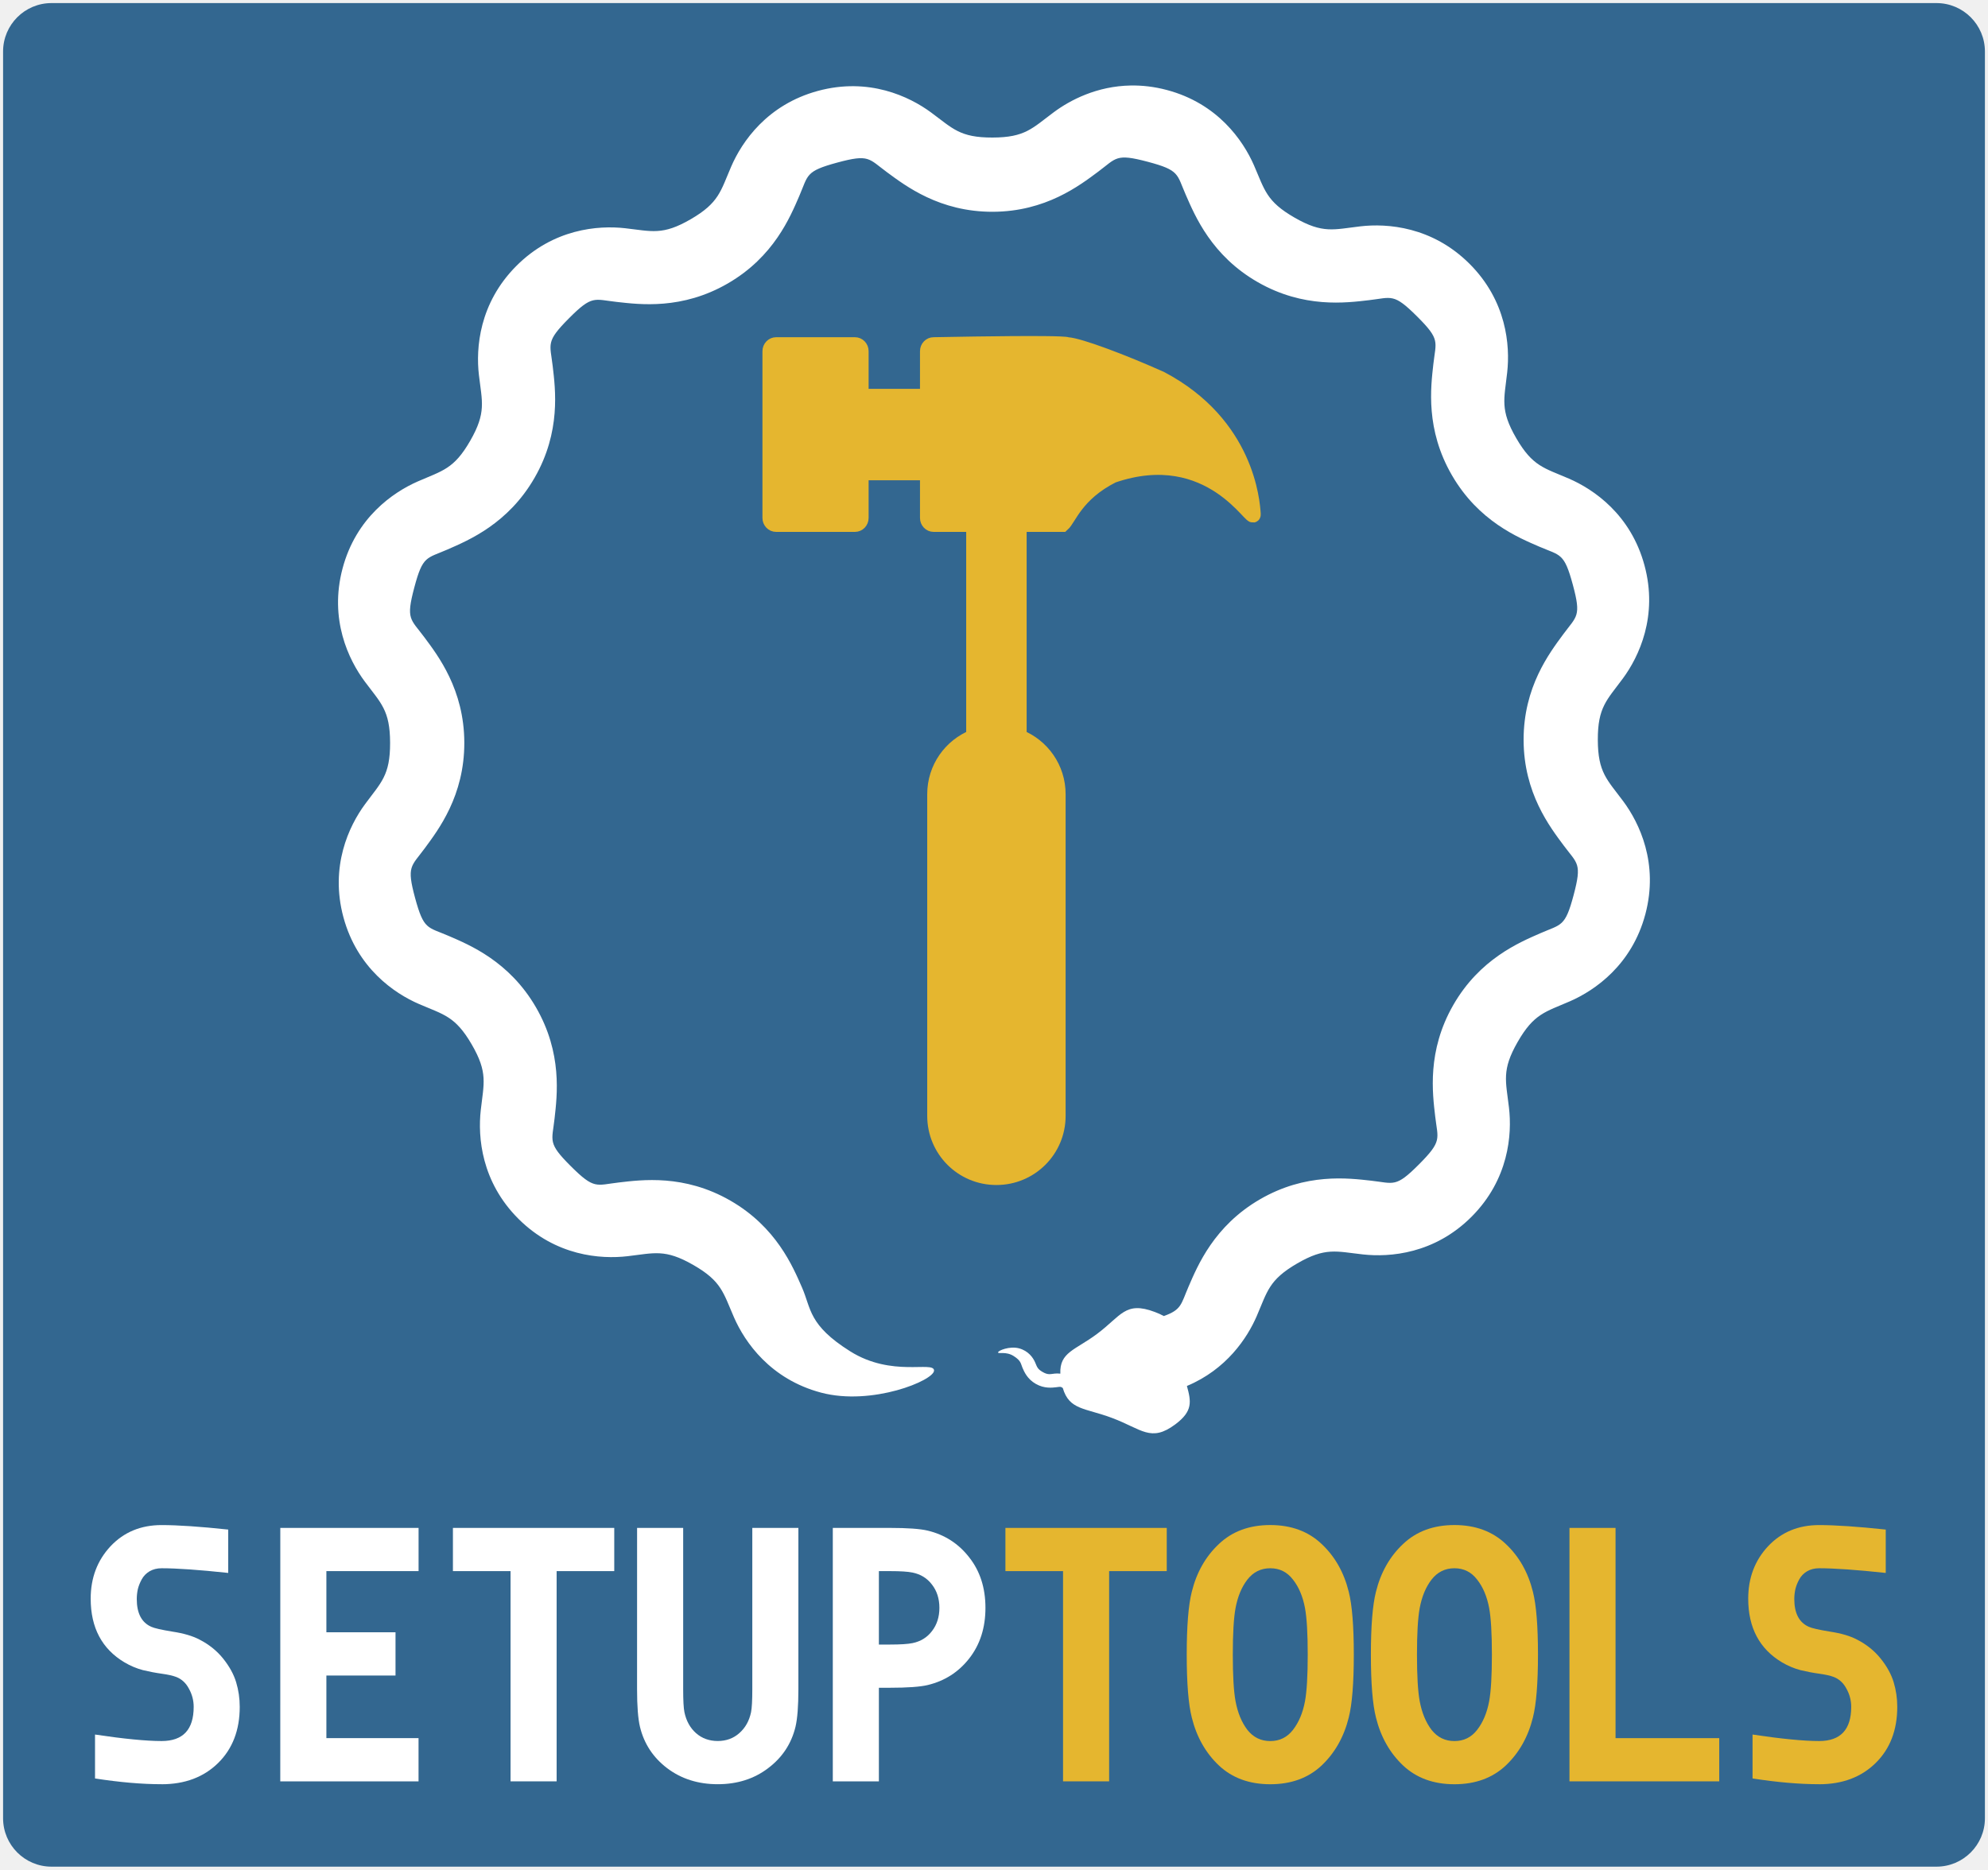
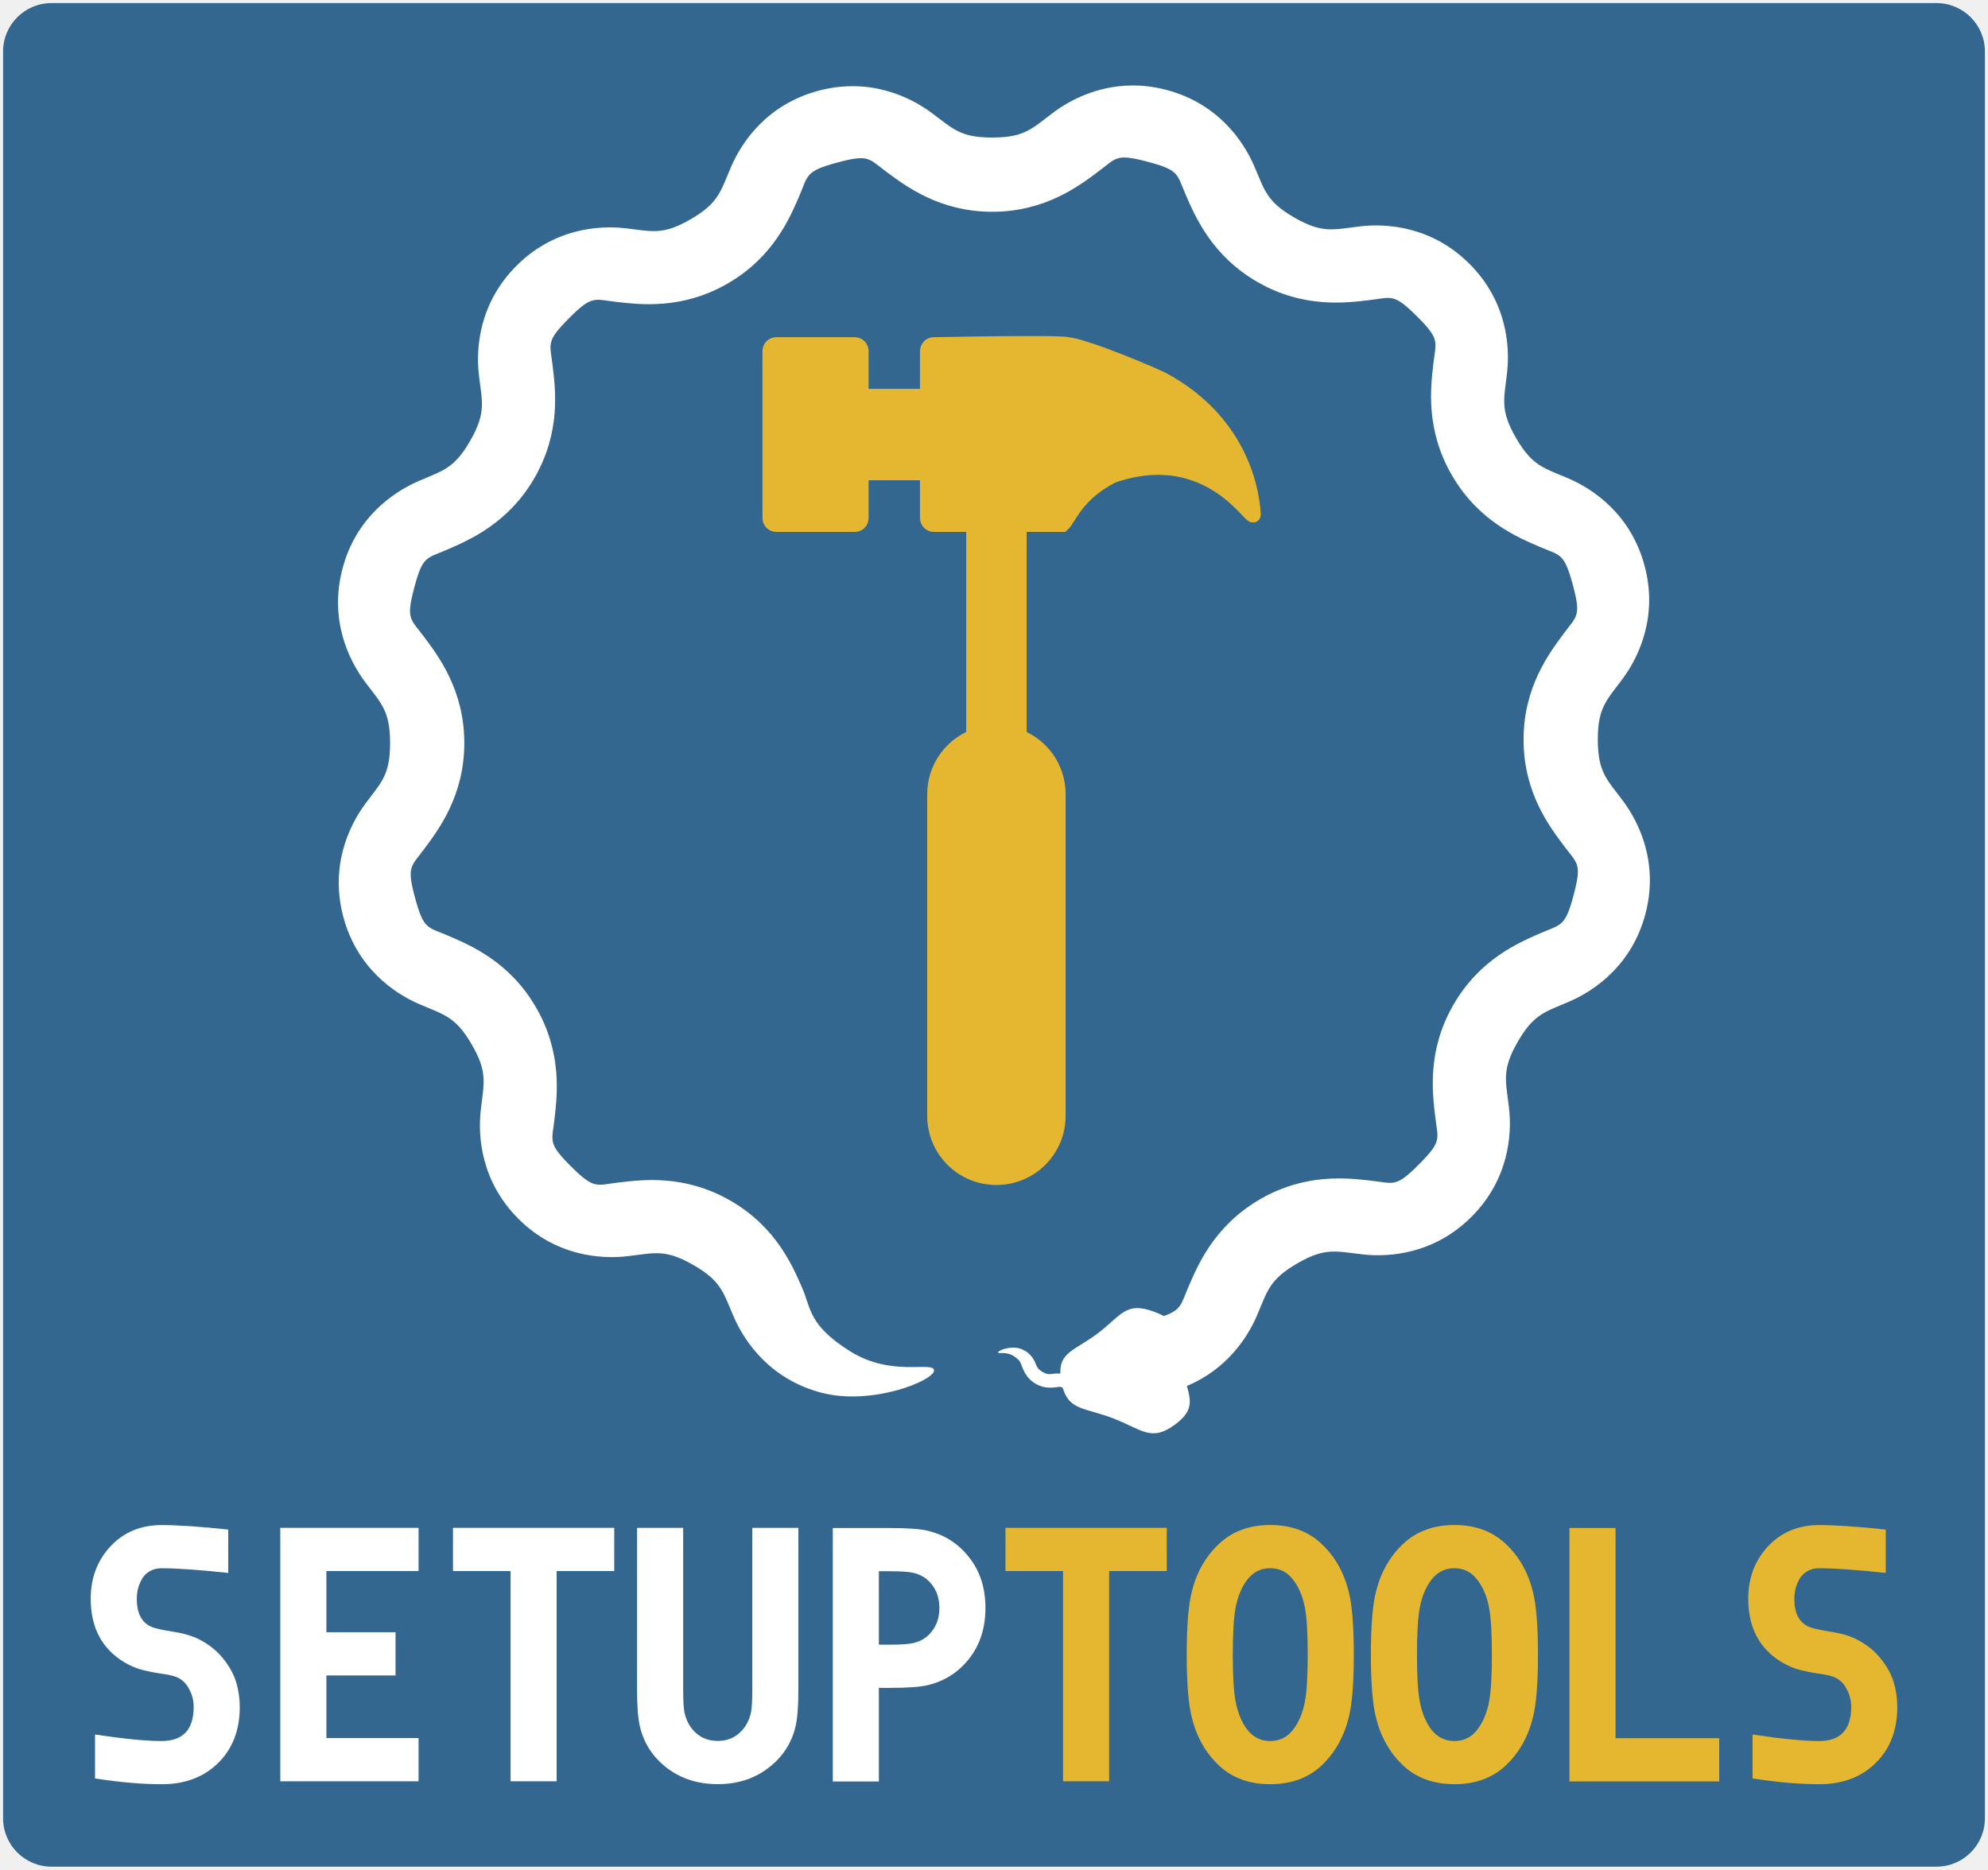
- <svg xmlns="http://www.w3.org/2000/svg" width="64.584mm" height="60.752mm" viewBox="0 0 64.584 60.752" version="1.1" id="svg1021">
-   <defs id="defs1015" />
-   <rect ry="1.574" y="0.1" x="0.1" height="60.552" width="64.384" id="rect830" style="fill:#336790;fill-opacity:1;fill-rule:nonzero;stroke:none;stroke-width:0.753;stroke-linecap:round;stroke-linejoin:round;stroke-miterlimit:4;stroke-dasharray:none;stroke-dashoffset:0;stroke-opacity:1;paint-order:markers fill stroke" />
-   <g id="layer1" transform="translate(-22.92986,-76.82681)">
+ <svg xmlns="http://www.w3.org/2000/svg" id="svg1021" width="64.584mm" height="60.752mm" version="1.1" viewBox="0 0 64.584 60.752">
+   <rect id="rect830" x=".1" y=".1" width="64.384" height="60.552" ry="1.574" fill="#336790" style="paint-order:markers fill stroke" />
+   <g id="layer1" transform="translate(-22.93 -76.827)">
    <g id="g1769">
      <g id="g1751">
-         <path id="rect934" d="m 56.864,87.986 c -1.245,-0.012 -3.602,0.036 -3.602,0.036 -0.114,0 -0.206,0.096 -0.206,0.215 v 1.462 H 50.91 v -1.462 c 0,-0.119 -0.092,-0.215 -0.206,-0.215 h -2.559 c -0.114,0 -0.207,0.096 -0.207,0.215 v 5.419 c 0,0.119 0.092,0.215 0.207,0.215 h 2.559 c 0.114,0 0.206,-0.096 0.206,-0.215 v -1.462 h 2.146 v 1.462 c 0,0.119 0.092,0.215 0.206,0.215 h 1.295 v 6.895 c -0.743,0.295 -1.266,1.017 -1.266,1.867 v 10.45 c 0,1.113 0.896,2.009 2.009,2.009 1.113,0 2.01,-0.896 2.01,-2.009 v -10.45 c 0,-0.85 -0.523,-1.572 -1.266,-1.867 v -6.895 h 1.402 c 0.223,-0.197 0.439,-0.985 1.632,-1.589 3.204,-1.101 4.596,1.626 4.571,1.25 -0.026,-0.402 -0.204,-2.922 -3.001,-4.401 -1.219,-0.548 -2.652,-1.087 -3.039,-1.109 -0.04,-0.021 -0.332,-0.032 -0.747,-0.036 z" style="fill:#e5b62f;fill-opacity:1;fill-rule:nonzero;stroke:#e5b62f;stroke-width:0.477;stroke-linecap:butt;stroke-linejoin:miter;stroke-miterlimit:4;stroke-dasharray:none;stroke-dashoffset:0;stroke-opacity:1;paint-order:markers fill stroke" />
-         <path id="path944" d="m 59.665,79.605 c -1.099,0.018 -1.97,0.474 -2.498,0.866 -0.704,0.523 -0.93,0.823 -1.994,0.825 -1.065,0.003 -1.291,-0.296 -1.997,-0.816 -0.706,-0.52 -2.023,-1.147 -3.673,-0.7 -1.65,0.447 -2.47,1.652 -2.818,2.457 -0.348,0.805 -0.393,1.177 -1.314,1.712 -0.921,0.535 -1.267,0.39 -2.138,0.293 -0.872,-0.097 -2.326,0.017 -3.532,1.229 -1.206,1.212 -1.314,2.667 -1.213,3.538 0.101,0.871 0.248,1.216 -0.282,2.139 -0.53,0.923 -0.9,0.97 -1.704,1.322 -0.803,0.352 -2.006,1.177 -2.444,2.829 -0.438,1.652 0.197,2.965 0.72,3.669 0.523,0.704 0.823,0.93 0.825,1.994 0.003,1.065 -0.296,1.29 -0.816,1.997 -0.52,0.706 -1.146,2.023 -0.7,3.673 0.447,1.65 1.651,2.471 2.456,2.818 0.805,0.348 1.177,0.393 1.712,1.314 0.535,0.921 0.39,1.266 0.293,2.138 -0.097,0.872 0.017,2.326 1.229,3.532 1.212,1.206 2.667,1.311 3.538,1.21 0.871,-0.101 1.216,-0.245 2.139,0.285 0.923,0.53 0.97,0.9 1.322,1.704 0.352,0.803 1.177,2.005 2.829,2.444 1.652,0.438 3.678,-0.399 3.669,-0.72 -0.009,-0.321 -1.366,0.232 -2.726,-0.624 -1.36,-0.856 -1.262,-1.384 -1.562,-2.069 -0.3,-0.685 -0.836,-1.97 -2.333,-2.829 -1.496,-0.859 -2.876,-0.673 -3.618,-0.587 -0.742,0.086 -0.792,0.237 -1.558,-0.526 -0.766,-0.762 -0.613,-0.811 -0.531,-1.554 0.083,-0.743 0.26,-2.122 -0.606,-3.614 -0.866,-1.492 -2.153,-2.023 -2.839,-2.319 -0.686,-0.296 -0.803,-0.188 -1.086,-1.231 -0.282,-1.043 -0.129,-1.013 0.314,-1.615 0.443,-0.602 1.289,-1.706 1.285,-3.432 -0.004,-1.725 -0.856,-2.829 -1.302,-3.429 -0.446,-0.6 -0.601,-0.567 -0.323,-1.611 0.277,-1.045 0.397,-0.937 1.081,-1.237 0.685,-0.3 1.97,-0.836 2.829,-2.333 0.859,-1.496 0.673,-2.876 0.587,-3.618 -0.086,-0.742 -0.236,-0.792 0.526,-1.558 0.762,-0.766 0.811,-0.616 1.553,-0.534 0.743,0.083 2.122,0.263 3.614,-0.603 1.492,-0.866 2.02,-2.153 2.317,-2.839 0.296,-0.686 0.191,-0.803 1.235,-1.086 1.043,-0.282 1.013,-0.129 1.615,0.314 0.602,0.443 1.706,1.289 3.432,1.285 1.725,-0.004 2.826,-0.855 3.426,-1.301 0.6,-0.446 0.567,-0.601 1.612,-0.324 1.045,0.277 0.939,0.397 1.239,1.081 0.3,0.685 0.837,1.97 2.333,2.829 1.496,0.859 2.876,0.673 3.618,0.587 0.742,-0.086 0.792,-0.237 1.558,0.526 0.766,0.762 0.614,0.811 0.531,1.553 -0.083,0.743 -0.261,2.122 0.606,3.614 0.866,1.492 2.153,2.02 2.839,2.317 0.686,0.296 0.804,0.191 1.086,1.235 0.282,1.043 0.129,1.013 -0.314,1.615 -0.443,0.602 -1.289,1.706 -1.285,3.432 0.004,1.725 0.856,2.826 1.302,3.426 0.446,0.6 0.601,0.567 0.323,1.612 -0.277,1.045 -0.397,0.94 -1.081,1.24 -0.685,0.3 -1.97,0.836 -2.829,2.333 -0.859,1.496 -0.673,2.876 -0.587,3.618 0.086,0.742 0.237,0.792 -0.526,1.558 -0.762,0.766 -0.811,0.614 -1.554,0.531 -0.743,-0.083 -2.122,-0.26 -3.614,0.606 -1.492,0.866 -2.023,2.153 -2.32,2.839 -0.246,0.57 -0.222,0.748 -0.803,0.953 -0.083,-0.046 -0.179,-0.09 -0.294,-0.133 -0.962,-0.362 -1.088,0.128 -1.878,0.716 -0.71,0.529 -1.218,0.591 -1.189,1.289 -0.067,-0.007 -0.13,-0.008 -0.181,-0.002 -0.161,0.019 -0.225,0.045 -0.396,-0.053 -0.171,-0.098 -0.179,-0.167 -0.244,-0.315 -0.065,-0.149 -0.218,-0.372 -0.523,-0.453 -0.306,-0.081 -0.681,0.074 -0.679,0.133 0.002,0.059 0.253,-0.043 0.504,0.116 0.252,0.158 0.233,0.256 0.289,0.383 0.055,0.127 0.155,0.365 0.432,0.523 0.277,0.159 0.532,0.124 0.669,0.109 0.105,-0.012 0.136,-0.03 0.208,0.024 0.211,0.723 0.721,0.643 1.606,0.976 0.962,0.362 1.256,0.797 2.046,0.209 0.579,-0.431 0.52,-0.742 0.381,-1.25 1.286,-0.538 1.96,-1.558 2.267,-2.268 0.348,-0.805 0.393,-1.177 1.314,-1.712 0.921,-0.535 1.266,-0.39 2.138,-0.294 0.872,0.097 2.326,-0.017 3.532,-1.228 1.206,-1.212 1.314,-2.668 1.212,-3.539 -0.101,-0.871 -0.247,-1.216 0.283,-2.139 0.53,-0.923 0.9,-0.971 1.704,-1.322 0.803,-0.352 2.005,-1.177 2.444,-2.829 0.438,-1.652 -0.197,-2.965 -0.72,-3.669 -0.523,-0.704 -0.822,-0.93 -0.825,-1.994 -0.003,-1.065 0.296,-1.291 0.816,-1.997 0.52,-0.706 1.146,-2.023 0.7,-3.673 C 75.909,93.546 74.704,92.726 73.899,92.378 73.094,92.03 72.722,91.985 72.188,91.064 c -0.535,-0.921 -0.39,-1.267 -0.294,-2.138 0.097,-0.872 -0.017,-2.326 -1.228,-3.532 -1.212,-1.206 -2.668,-1.314 -3.539,-1.213 -0.871,0.101 -1.216,0.248 -2.139,-0.282 -0.923,-0.53 -0.971,-0.9 -1.322,-1.704 -0.352,-0.803 -1.177,-2.006 -2.829,-2.444 -0.413,-0.11 -0.805,-0.152 -1.172,-0.146 z" style="fill:#ffffff;fill-opacity:1;fill-rule:nonzero;stroke:none;stroke-width:0.2;stroke-linecap:round;stroke-linejoin:round;stroke-miterlimit:4;stroke-dasharray:none;stroke-dashoffset:0;stroke-opacity:1;paint-order:markers fill stroke" />
+         <path id="rect934" d="m56.864 87.986c-1.246-0.012-3.602 0.036-3.602 0.036-0.114 0-0.206 0.096-0.206 0.215v1.462h-2.146v-1.462c0-0.119-0.092-0.215-0.206-0.215h-2.559c-0.114 0-0.207 0.096-0.207 0.215v5.419c0 0.119 0.092 0.215 0.207 0.215h2.559c0.114 0 0.206-0.096 0.206-0.215v-1.462h2.146v1.462c0 0.119 0.092 0.215 0.206 0.215h1.295v6.895c-0.743 0.295-1.266 1.017-1.266 1.867v10.45c0 1.113 0.896 2.009 2.009 2.009 1.113 0 2.01-0.896 2.01-2.009v-10.45c0-0.85-0.523-1.572-1.266-1.867v-6.895h1.403c0.223-0.197 0.439-0.985 1.632-1.589 3.204-1.101 4.596 1.626 4.571 1.25-0.026-0.402-0.204-2.922-3.001-4.401-1.219-0.548-2.652-1.087-3.039-1.109-0.04-0.021-0.332-0.032-0.747-0.036z" fill="#e5b62f" stroke="#e5b62f" stroke-width=".477" style="paint-order:markers fill stroke" />
+         <path id="path944" d="m59.665 79.605c-1.099 0.018-1.97 0.474-2.498 0.866-0.704 0.523-0.93 0.823-1.994 0.825-1.065 0.003-1.291-0.296-1.997-0.816-0.706-0.52-2.023-1.147-3.673-0.7-1.65 0.447-2.47 1.652-2.818 2.457-0.348 0.805-0.393 1.177-1.314 1.712-0.921 0.535-1.267 0.39-2.138 0.293-0.872-0.097-2.326 0.017-3.532 1.229-1.206 1.212-1.314 2.667-1.213 3.538 0.101 0.871 0.248 1.216-0.282 2.139-0.53 0.923-0.9 0.97-1.704 1.322s-2.006 1.177-2.444 2.829c-0.438 1.652 0.197 2.965 0.72 3.669 0.523 0.704 0.823 0.93 0.825 1.994 0.003 1.065-0.296 1.29-0.816 1.997-0.52 0.706-1.146 2.023-0.7 3.673s1.651 2.47 2.456 2.818c0.805 0.348 1.177 0.393 1.712 1.314 0.535 0.921 0.39 1.266 0.293 2.138-0.097 0.872 0.017 2.326 1.229 3.532 1.212 1.206 2.667 1.311 3.538 1.21 0.871-0.101 1.216-0.245 2.139 0.285 0.923 0.53 0.97 0.9 1.322 1.704 0.352 0.803 1.177 2.006 2.829 2.444 1.652 0.438 3.678-0.399 3.669-0.72-0.009-0.321-1.366 0.232-2.726-0.624s-1.262-1.384-1.562-2.069c-0.3-0.685-0.836-1.97-2.333-2.829-1.496-0.859-2.876-0.673-3.618-0.587-0.742 0.086-0.792 0.237-1.558-0.526-0.766-0.762-0.613-0.811-0.531-1.554 0.083-0.743 0.26-2.122-0.606-3.614-0.866-1.492-2.153-2.023-2.839-2.319s-0.803-0.188-1.086-1.231-0.129-1.013 0.314-1.615c0.443-0.602 1.289-1.706 1.285-3.432-0.004-1.725-0.856-2.829-1.302-3.429-0.446-0.6-0.601-0.567-0.323-1.611 0.277-1.045 0.397-0.937 1.081-1.237 0.685-0.3 1.97-0.836 2.829-2.333 0.859-1.496 0.673-2.876 0.587-3.618-0.086-0.742-0.236-0.792 0.526-1.558 0.762-0.766 0.811-0.616 1.553-0.534 0.743 0.083 2.122 0.263 3.614-0.603 1.492-0.866 2.02-2.153 2.317-2.839 0.296-0.686 0.191-0.803 1.234-1.086 1.043-0.282 1.013-0.129 1.615 0.314 0.602 0.443 1.706 1.289 3.432 1.285 1.725-0.004 2.826-0.855 3.426-1.301 0.6-0.446 0.567-0.601 1.612-0.324 1.045 0.277 0.939 0.397 1.239 1.081 0.3 0.685 0.837 1.97 2.333 2.829 1.496 0.859 2.876 0.673 3.618 0.587 0.742-0.086 0.792-0.237 1.558 0.526 0.766 0.762 0.614 0.811 0.531 1.553-0.083 0.743-0.261 2.122 0.606 3.614 0.866 1.492 2.153 2.02 2.839 2.317 0.686 0.296 0.804 0.191 1.086 1.235 0.282 1.043 0.129 1.013-0.314 1.615-0.443 0.602-1.289 1.706-1.285 3.432 0.004 1.725 0.856 2.826 1.302 3.426 0.446 0.6 0.601 0.567 0.324 1.612-0.277 1.045-0.397 0.94-1.081 1.24-0.685 0.3-1.97 0.836-2.829 2.333-0.859 1.496-0.673 2.876-0.587 3.618 0.086 0.742 0.237 0.792-0.526 1.558-0.762 0.766-0.811 0.614-1.554 0.531-0.743-0.083-2.122-0.26-3.614 0.606-1.492 0.866-2.023 2.153-2.32 2.839-0.246 0.57-0.222 0.748-0.803 0.953-0.083-0.046-0.179-0.09-0.294-0.133-0.962-0.362-1.088 0.128-1.878 0.716-0.71 0.529-1.218 0.591-1.189 1.289-0.067-7e-3 -0.13-8e-3 -0.181-2e-3 -0.161 0.019-0.225 0.045-0.396-0.053-0.171-0.098-0.179-0.167-0.244-0.315-0.065-0.149-0.218-0.372-0.523-0.453-0.306-0.081-0.681 0.074-0.679 0.133 0.002 0.059 0.253-0.043 0.504 0.116 0.252 0.158 0.233 0.256 0.289 0.383 0.055 0.127 0.155 0.365 0.432 0.523 0.277 0.159 0.532 0.124 0.669 0.109 0.105-0.012 0.136-0.03 0.208 0.024 0.211 0.723 0.721 0.643 1.606 0.976 0.962 0.362 1.256 0.797 2.046 0.209 0.579-0.431 0.52-0.742 0.381-1.25 1.286-0.538 1.96-1.558 2.267-2.268 0.348-0.805 0.393-1.177 1.314-1.712 0.921-0.535 1.266-0.39 2.138-0.294 0.872 0.097 2.326-0.017 3.532-1.228s1.314-2.668 1.212-3.539c-0.101-0.871-0.247-1.216 0.283-2.139 0.53-0.923 0.9-0.971 1.704-1.322 0.803-0.352 2.006-1.177 2.444-2.829 0.438-1.652-0.197-2.965-0.72-3.669-0.523-0.704-0.822-0.93-0.825-1.994-0.003-1.065 0.296-1.291 0.816-1.997 0.52-0.706 1.146-2.023 0.7-3.673-0.447-1.65-1.652-2.47-2.457-2.818-0.805-0.348-1.177-0.393-1.712-1.314-0.535-0.921-0.39-1.267-0.294-2.138 0.097-0.872-0.017-2.326-1.228-3.532-1.212-1.206-2.668-1.314-3.539-1.213-0.871 0.101-1.216 0.248-2.139-0.282-0.923-0.53-0.971-0.9-1.322-1.704-0.352-0.803-1.177-2.006-2.829-2.444-0.413-0.11-0.805-0.152-1.171-0.146z" fill="#fff" style="paint-order:markers fill stroke" />
      </g>
-       <g id="g1747">
-         <g aria-label="SETUP" style="font-style:normal;font-weight:normal;font-size:8.983px;line-height:1.25;font-family:sans-serif;letter-spacing:0px;word-spacing:0px;fill:#ffffff;fill-opacity:1;stroke:none;stroke-width:0.225" id="text1023">
-           <path d="m 28.181,134.8 q -0.959,0 -2.164,-0.187 v -1.427 q 1.409,0.211 2.164,0.211 1.041,0 1.041,-1.111 0,-0.31 -0.152,-0.585 -0.146,-0.281 -0.415,-0.386 -0.17,-0.064 -0.468,-0.105 -0.298,-0.041 -0.614,-0.117 -0.31,-0.082 -0.597,-0.251 -1.1,-0.655 -1.1,-2.07 0,-1.012 0.643,-1.702 0.649,-0.69 1.661,-0.69 0.79,0 2.164,0.146 v 1.409 q -1.421,-0.152 -2.164,-0.152 -0.222,0 -0.392,0.099 -0.164,0.099 -0.251,0.257 -0.088,0.158 -0.129,0.322 -0.035,0.164 -0.035,0.322 0,0.69 0.468,0.901 0.152,0.07 0.69,0.158 0.544,0.082 0.877,0.257 0.468,0.24 0.772,0.62 0.304,0.38 0.421,0.766 0.117,0.386 0.117,0.801 0,1.135 -0.702,1.825 -0.702,0.69 -1.836,0.69 z" style="font-style:normal;font-variant:normal;font-weight:bold;font-stretch:normal;font-size:8.983px;font-family:Monoid;-inkscape-font-specification:'Monoid Bold';font-variant-ligatures:normal;font-variant-caps:normal;font-variant-numeric:normal;font-feature-settings:normal;text-align:start;writing-mode:lr-tb;text-anchor:start;fill:#ffffff;fill-opacity:1;stroke-width:0.225" id="path1713" />
-           <path d="m 32.036,126.472 h 4.492 v 1.404 H 33.533 v 1.988 h 2.246 v 1.404 H 33.533 v 2.035 h 2.994 v 1.404 h -4.492 z" style="font-style:normal;font-variant:normal;font-weight:bold;font-stretch:normal;font-size:8.983px;font-family:Monoid;-inkscape-font-specification:'Monoid Bold';font-variant-ligatures:normal;font-variant-caps:normal;font-variant-numeric:normal;font-feature-settings:normal;text-align:start;writing-mode:lr-tb;text-anchor:start;fill:#ffffff;fill-opacity:1;stroke-width:0.225" id="path1715" />
-           <path d="m 42.885,126.472 v 1.404 h -1.872 v 6.831 h -1.497 v -6.831 h -1.872 v -1.404 z" style="font-style:normal;font-variant:normal;font-weight:bold;font-stretch:normal;font-size:8.983px;font-family:Monoid;-inkscape-font-specification:'Monoid Bold';font-variant-ligatures:normal;font-variant-caps:normal;font-variant-numeric:normal;font-feature-settings:normal;text-align:start;writing-mode:lr-tb;text-anchor:start;fill:#ffffff;fill-opacity:1;stroke-width:0.225" id="path1717" />
-           <path d="m 43.627,126.472 h 1.497 v 5.24 q 0,0.55 0.041,0.749 0.088,0.421 0.374,0.678 0.292,0.257 0.708,0.257 0.415,0 0.702,-0.257 0.292,-0.257 0.38,-0.678 0.041,-0.199 0.041,-0.749 v -5.24 h 1.497 v 5.24 q 0,0.825 -0.094,1.222 -0.199,0.825 -0.889,1.345 -0.684,0.521 -1.638,0.521 -0.953,0 -1.643,-0.521 -0.684,-0.521 -0.883,-1.345 -0.094,-0.398 -0.094,-1.222 z" style="font-style:normal;font-variant:normal;font-weight:bold;font-stretch:normal;font-size:8.983px;font-family:Monoid;-inkscape-font-specification:'Monoid Bold';font-variant-ligatures:normal;font-variant-caps:normal;font-variant-numeric:normal;font-feature-settings:normal;text-align:start;writing-mode:lr-tb;text-anchor:start;fill:#ffffff;fill-opacity:1;stroke-width:0.225" id="path1719" />
-           <path d="m 51.482,127.876 v 2.386 h 0.363 q 0.503,0 0.731,-0.047 0.398,-0.082 0.632,-0.392 0.24,-0.31 0.24,-0.754 0,-0.444 -0.24,-0.754 -0.234,-0.31 -0.632,-0.392 -0.228,-0.047 -0.731,-0.047 z m -1.497,-1.404 h 1.848 q 0.866,0 1.234,0.088 0.83,0.199 1.351,0.871 0.526,0.667 0.526,1.638 0,0.971 -0.526,1.643 -0.521,0.667 -1.351,0.866 -0.368,0.088 -1.234,0.088 h -0.351 v 3.041 h -1.497 z" style="font-style:normal;font-variant:normal;font-weight:bold;font-stretch:normal;font-size:8.983px;font-family:Monoid;-inkscape-font-specification:'Monoid Bold';font-variant-ligatures:normal;font-variant-caps:normal;font-variant-numeric:normal;font-feature-settings:normal;text-align:start;writing-mode:lr-tb;text-anchor:start;fill:#ffffff;fill-opacity:1;stroke-width:0.225" id="path1721" />
+       <g id="g1747" stroke-width=".225">
+         <g id="text1023" fill="#fff" aria-label="SETUP">
+           <path id="path1713" d="m28.181 134.8q-0.959 0-2.164-0.187v-1.427q1.409 0.211 2.164 0.211 1.041 0 1.041-1.111 0-0.31-0.152-0.585-0.146-0.281-0.415-0.386-0.17-0.064-0.468-0.105-0.298-0.041-0.614-0.117-0.31-0.082-0.597-0.251-1.099-0.655-1.099-2.07 0-1.012 0.643-1.702 0.649-0.69 1.661-0.69 0.79 0 2.164 0.146v1.409q-1.421-0.152-2.164-0.152-0.222 0-0.392 0.099-0.164 0.099-0.251 0.257-0.088 0.158-0.129 0.322-0.035 0.164-0.035 0.322 0 0.69 0.468 0.901 0.152 0.07 0.69 0.158 0.544 0.082 0.877 0.257 0.468 0.24 0.772 0.62 0.304 0.38 0.421 0.766 0.117 0.386 0.117 0.801 0 1.135-0.702 1.825-0.702 0.69-1.836 0.69z" style="font-feature-settings:normal;font-variant-caps:normal;font-variant-ligatures:normal;font-variant-numeric:normal" />
+           <path id="path1715" d="m32.036 126.47h4.492v1.404h-2.994v1.988h2.246v1.404h-2.246v2.035h2.994v1.404h-4.492z" style="font-feature-settings:normal;font-variant-caps:normal;font-variant-ligatures:normal;font-variant-numeric:normal" />
+           <path id="path1717" d="m42.885 126.47v1.404h-1.871v6.831h-1.497v-6.831h-1.871v-1.404z" style="font-feature-settings:normal;font-variant-caps:normal;font-variant-ligatures:normal;font-variant-numeric:normal" />
+           <path id="path1719" d="m43.627 126.47h1.497v5.24q0 0.55 0.041 0.749 0.088 0.421 0.374 0.678 0.292 0.257 0.708 0.257t0.702-0.257q0.292-0.257 0.38-0.678 0.041-0.199 0.041-0.749v-5.24h1.497v5.24q0 0.825-0.094 1.222-0.199 0.825-0.889 1.345-0.684 0.521-1.638 0.521t-1.643-0.521q-0.684-0.521-0.883-1.345-0.094-0.398-0.094-1.222z" style="font-feature-settings:normal;font-variant-caps:normal;font-variant-ligatures:normal;font-variant-numeric:normal" />
+           <path id="path1721" d="m51.482 127.88v2.386h0.363q0.503 0 0.731-0.047 0.398-0.082 0.632-0.392 0.24-0.31 0.24-0.754t-0.24-0.754q-0.234-0.31-0.632-0.392-0.228-0.047-0.731-0.047zm-1.497-1.404h1.848q0.866 0 1.234 0.088 0.83 0.199 1.351 0.871 0.526 0.667 0.526 1.638t-0.526 1.643q-0.521 0.667-1.351 0.866-0.368 0.088-1.234 0.088h-0.351v3.041h-1.497z" style="font-feature-settings:normal;font-variant-caps:normal;font-variant-ligatures:normal;font-variant-numeric:normal" />
        </g>
-         <g aria-label="TOOLS" style="font-style:normal;font-weight:normal;font-size:8.983px;line-height:1.25;font-family:sans-serif;letter-spacing:0px;word-spacing:0px;fill:#e5b62f;fill-opacity:1;stroke:none;stroke-width:0.225" id="text1661">
-           <path d="m 60.834,126.472 v 1.404 h -1.872 v 6.831 h -1.497 v -6.831 h -1.872 v -1.404 z" style="font-style:normal;font-variant:normal;font-weight:bold;font-stretch:normal;font-size:8.983px;font-family:Monoid;-inkscape-font-specification:'Monoid Bold';font-variant-ligatures:normal;font-variant-caps:normal;font-variant-numeric:normal;font-feature-settings:normal;text-align:start;writing-mode:lr-tb;text-anchor:start;fill:#e5b62f;fill-opacity:1;stroke-width:0.225" id="path1724" />
-           <path d="m 63.068,129.081 q -0.088,0.48 -0.088,1.509 0,1.029 0.088,1.509 0.105,0.567 0.386,0.936 0.287,0.363 0.743,0.363 0.456,0 0.737,-0.363 0.287,-0.368 0.392,-0.936 0.088,-0.485 0.088,-1.509 0,-1.029 -0.088,-1.509 -0.105,-0.567 -0.392,-0.93 -0.281,-0.368 -0.737,-0.368 -0.456,0 -0.743,0.368 -0.281,0.363 -0.386,0.93 z m -1.421,3.55 q -0.164,-0.649 -0.164,-2.041 0,-1.392 0.164,-2.041 0.234,-0.947 0.883,-1.556 0.649,-0.614 1.667,-0.614 1.018,0 1.667,0.614 0.649,0.608 0.883,1.556 0.164,0.649 0.164,2.041 0,1.392 -0.164,2.041 -0.234,0.947 -0.883,1.562 -0.649,0.608 -1.667,0.608 -1.018,0 -1.667,-0.608 -0.649,-0.614 -0.883,-1.562 z" style="font-style:normal;font-variant:normal;font-weight:bold;font-stretch:normal;font-size:8.983px;font-family:Monoid;-inkscape-font-specification:'Monoid Bold';font-variant-ligatures:normal;font-variant-caps:normal;font-variant-numeric:normal;font-feature-settings:normal;text-align:start;writing-mode:lr-tb;text-anchor:start;fill:#e5b62f;fill-opacity:1;stroke-width:0.225" id="path1726" />
-           <path d="m 69.051,129.081 q -0.088,0.48 -0.088,1.509 0,1.029 0.088,1.509 0.105,0.567 0.386,0.936 0.287,0.363 0.743,0.363 0.456,0 0.737,-0.363 0.287,-0.368 0.392,-0.936 0.088,-0.485 0.088,-1.509 0,-1.029 -0.088,-1.509 -0.105,-0.567 -0.392,-0.93 -0.281,-0.368 -0.737,-0.368 -0.456,0 -0.743,0.368 -0.281,0.363 -0.386,0.93 z m -1.421,3.55 q -0.164,-0.649 -0.164,-2.041 0,-1.392 0.164,-2.041 0.234,-0.947 0.883,-1.556 0.649,-0.614 1.667,-0.614 1.018,0 1.667,0.614 0.649,0.608 0.883,1.556 0.164,0.649 0.164,2.041 0,1.392 -0.164,2.041 -0.234,0.947 -0.883,1.562 -0.649,0.608 -1.667,0.608 -1.018,0 -1.667,-0.608 -0.649,-0.614 -0.883,-1.562 z" style="font-style:normal;font-variant:normal;font-weight:bold;font-stretch:normal;font-size:8.983px;font-family:Monoid;-inkscape-font-specification:'Monoid Bold';font-variant-ligatures:normal;font-variant-caps:normal;font-variant-numeric:normal;font-feature-settings:normal;text-align:start;writing-mode:lr-tb;text-anchor:start;fill:#e5b62f;fill-opacity:1;stroke-width:0.225" id="path1728" />
-           <path d="m 73.917,134.707 v -8.235 h 1.497 v 6.831 h 3.369 v 1.404 z" style="font-style:normal;font-variant:normal;font-weight:bold;font-stretch:normal;font-size:8.983px;font-family:Monoid;-inkscape-font-specification:'Monoid Bold';font-variant-ligatures:normal;font-variant-caps:normal;font-variant-numeric:normal;font-feature-settings:normal;text-align:start;writing-mode:lr-tb;text-anchor:start;fill:#e5b62f;fill-opacity:1;stroke-width:0.225" id="path1730" />
-           <path d="m 82.029,134.8 q -0.959,0 -2.164,-0.187 v -1.427 q 1.409,0.211 2.164,0.211 1.041,0 1.041,-1.111 0,-0.31 -0.152,-0.585 -0.146,-0.281 -0.415,-0.386 -0.17,-0.064 -0.468,-0.105 -0.298,-0.041 -0.614,-0.117 -0.31,-0.082 -0.597,-0.251 -1.1,-0.655 -1.1,-2.07 0,-1.012 0.643,-1.702 0.649,-0.69 1.661,-0.69 0.79,0 2.164,0.146 v 1.409 q -1.421,-0.152 -2.164,-0.152 -0.222,0 -0.392,0.099 -0.164,0.099 -0.251,0.257 -0.088,0.158 -0.129,0.322 -0.035,0.164 -0.035,0.322 0,0.69 0.468,0.901 0.152,0.07 0.69,0.158 0.544,0.082 0.877,0.257 0.468,0.24 0.772,0.62 0.304,0.38 0.421,0.766 0.117,0.386 0.117,0.801 0,1.135 -0.702,1.825 -0.702,0.69 -1.836,0.69 z" style="font-style:normal;font-variant:normal;font-weight:bold;font-stretch:normal;font-size:8.983px;font-family:Monoid;-inkscape-font-specification:'Monoid Bold';font-variant-ligatures:normal;font-variant-caps:normal;font-variant-numeric:normal;font-feature-settings:normal;text-align:start;writing-mode:lr-tb;text-anchor:start;fill:#e5b62f;fill-opacity:1;stroke-width:0.225" id="path1732" />
+         <g id="text1661" fill="#e5b62f" aria-label="TOOLS">
+           <path id="path1724" d="m60.834 126.47v1.404h-1.871v6.831h-1.497v-6.831h-1.871v-1.404z" style="font-feature-settings:normal;font-variant-caps:normal;font-variant-ligatures:normal;font-variant-numeric:normal" />
+           <path id="path1726" d="m63.068 129.08q-0.088 0.48-0.088 1.509 0 1.029 0.088 1.509 0.105 0.567 0.386 0.936 0.287 0.363 0.743 0.363 0.456 0 0.737-0.363 0.287-0.368 0.392-0.936 0.088-0.485 0.088-1.509 0-1.029-0.088-1.509-0.105-0.567-0.392-0.93-0.281-0.368-0.737-0.368-0.456 0-0.743 0.368-0.281 0.363-0.386 0.93zm-1.421 3.55q-0.164-0.649-0.164-2.041 0-1.392 0.164-2.041 0.234-0.947 0.883-1.556 0.649-0.614 1.667-0.614 1.018 0 1.667 0.614 0.649 0.608 0.883 1.556 0.164 0.649 0.164 2.041 0 1.392-0.164 2.041-0.234 0.947-0.883 1.562-0.649 0.608-1.667 0.608-1.018 0-1.667-0.608-0.649-0.614-0.883-1.562z" style="font-feature-settings:normal;font-variant-caps:normal;font-variant-ligatures:normal;font-variant-numeric:normal" />
+           <path id="path1728" d="m69.051 129.08q-0.088 0.48-0.088 1.509 0 1.029 0.088 1.509 0.105 0.567 0.386 0.936 0.287 0.363 0.743 0.363 0.456 0 0.737-0.363 0.287-0.368 0.392-0.936 0.088-0.485 0.088-1.509 0-1.029-0.088-1.509-0.105-0.567-0.392-0.93-0.281-0.368-0.737-0.368-0.456 0-0.743 0.368-0.281 0.363-0.386 0.93zm-1.421 3.55q-0.164-0.649-0.164-2.041 0-1.392 0.164-2.041 0.234-0.947 0.883-1.556 0.649-0.614 1.667-0.614 1.018 0 1.667 0.614 0.649 0.608 0.883 1.556 0.164 0.649 0.164 2.041 0 1.392-0.164 2.041-0.234 0.947-0.883 1.562-0.649 0.608-1.667 0.608-1.018 0-1.667-0.608-0.649-0.614-0.883-1.562z" style="font-feature-settings:normal;font-variant-caps:normal;font-variant-ligatures:normal;font-variant-numeric:normal" />
+           <path id="path1730" d="m73.917 134.71v-8.235h1.497v6.831h3.369v1.404z" style="font-feature-settings:normal;font-variant-caps:normal;font-variant-ligatures:normal;font-variant-numeric:normal" />
+           <path id="path1732" d="m82.029 134.8q-0.959 0-2.164-0.187v-1.427q1.409 0.211 2.164 0.211 1.041 0 1.041-1.111 0-0.31-0.152-0.585-0.146-0.281-0.415-0.386-0.17-0.064-0.468-0.105-0.298-0.041-0.614-0.117-0.31-0.082-0.597-0.251-1.099-0.655-1.099-2.07 0-1.012 0.643-1.702 0.649-0.69 1.661-0.69 0.79 0 2.164 0.146v1.409q-1.421-0.152-2.164-0.152-0.222 0-0.392 0.099-0.164 0.099-0.251 0.257-0.088 0.158-0.129 0.322-0.035 0.164-0.035 0.322 0 0.69 0.468 0.901 0.152 0.07 0.69 0.158 0.544 0.082 0.877 0.257 0.468 0.24 0.772 0.62 0.304 0.38 0.421 0.766 0.117 0.386 0.117 0.801 0 1.135-0.702 1.825-0.702 0.69-1.836 0.69z" style="font-feature-settings:normal;font-variant-caps:normal;font-variant-ligatures:normal;font-variant-numeric:normal" />
        </g>
      </g>
    </g>
  </g>
</svg>
